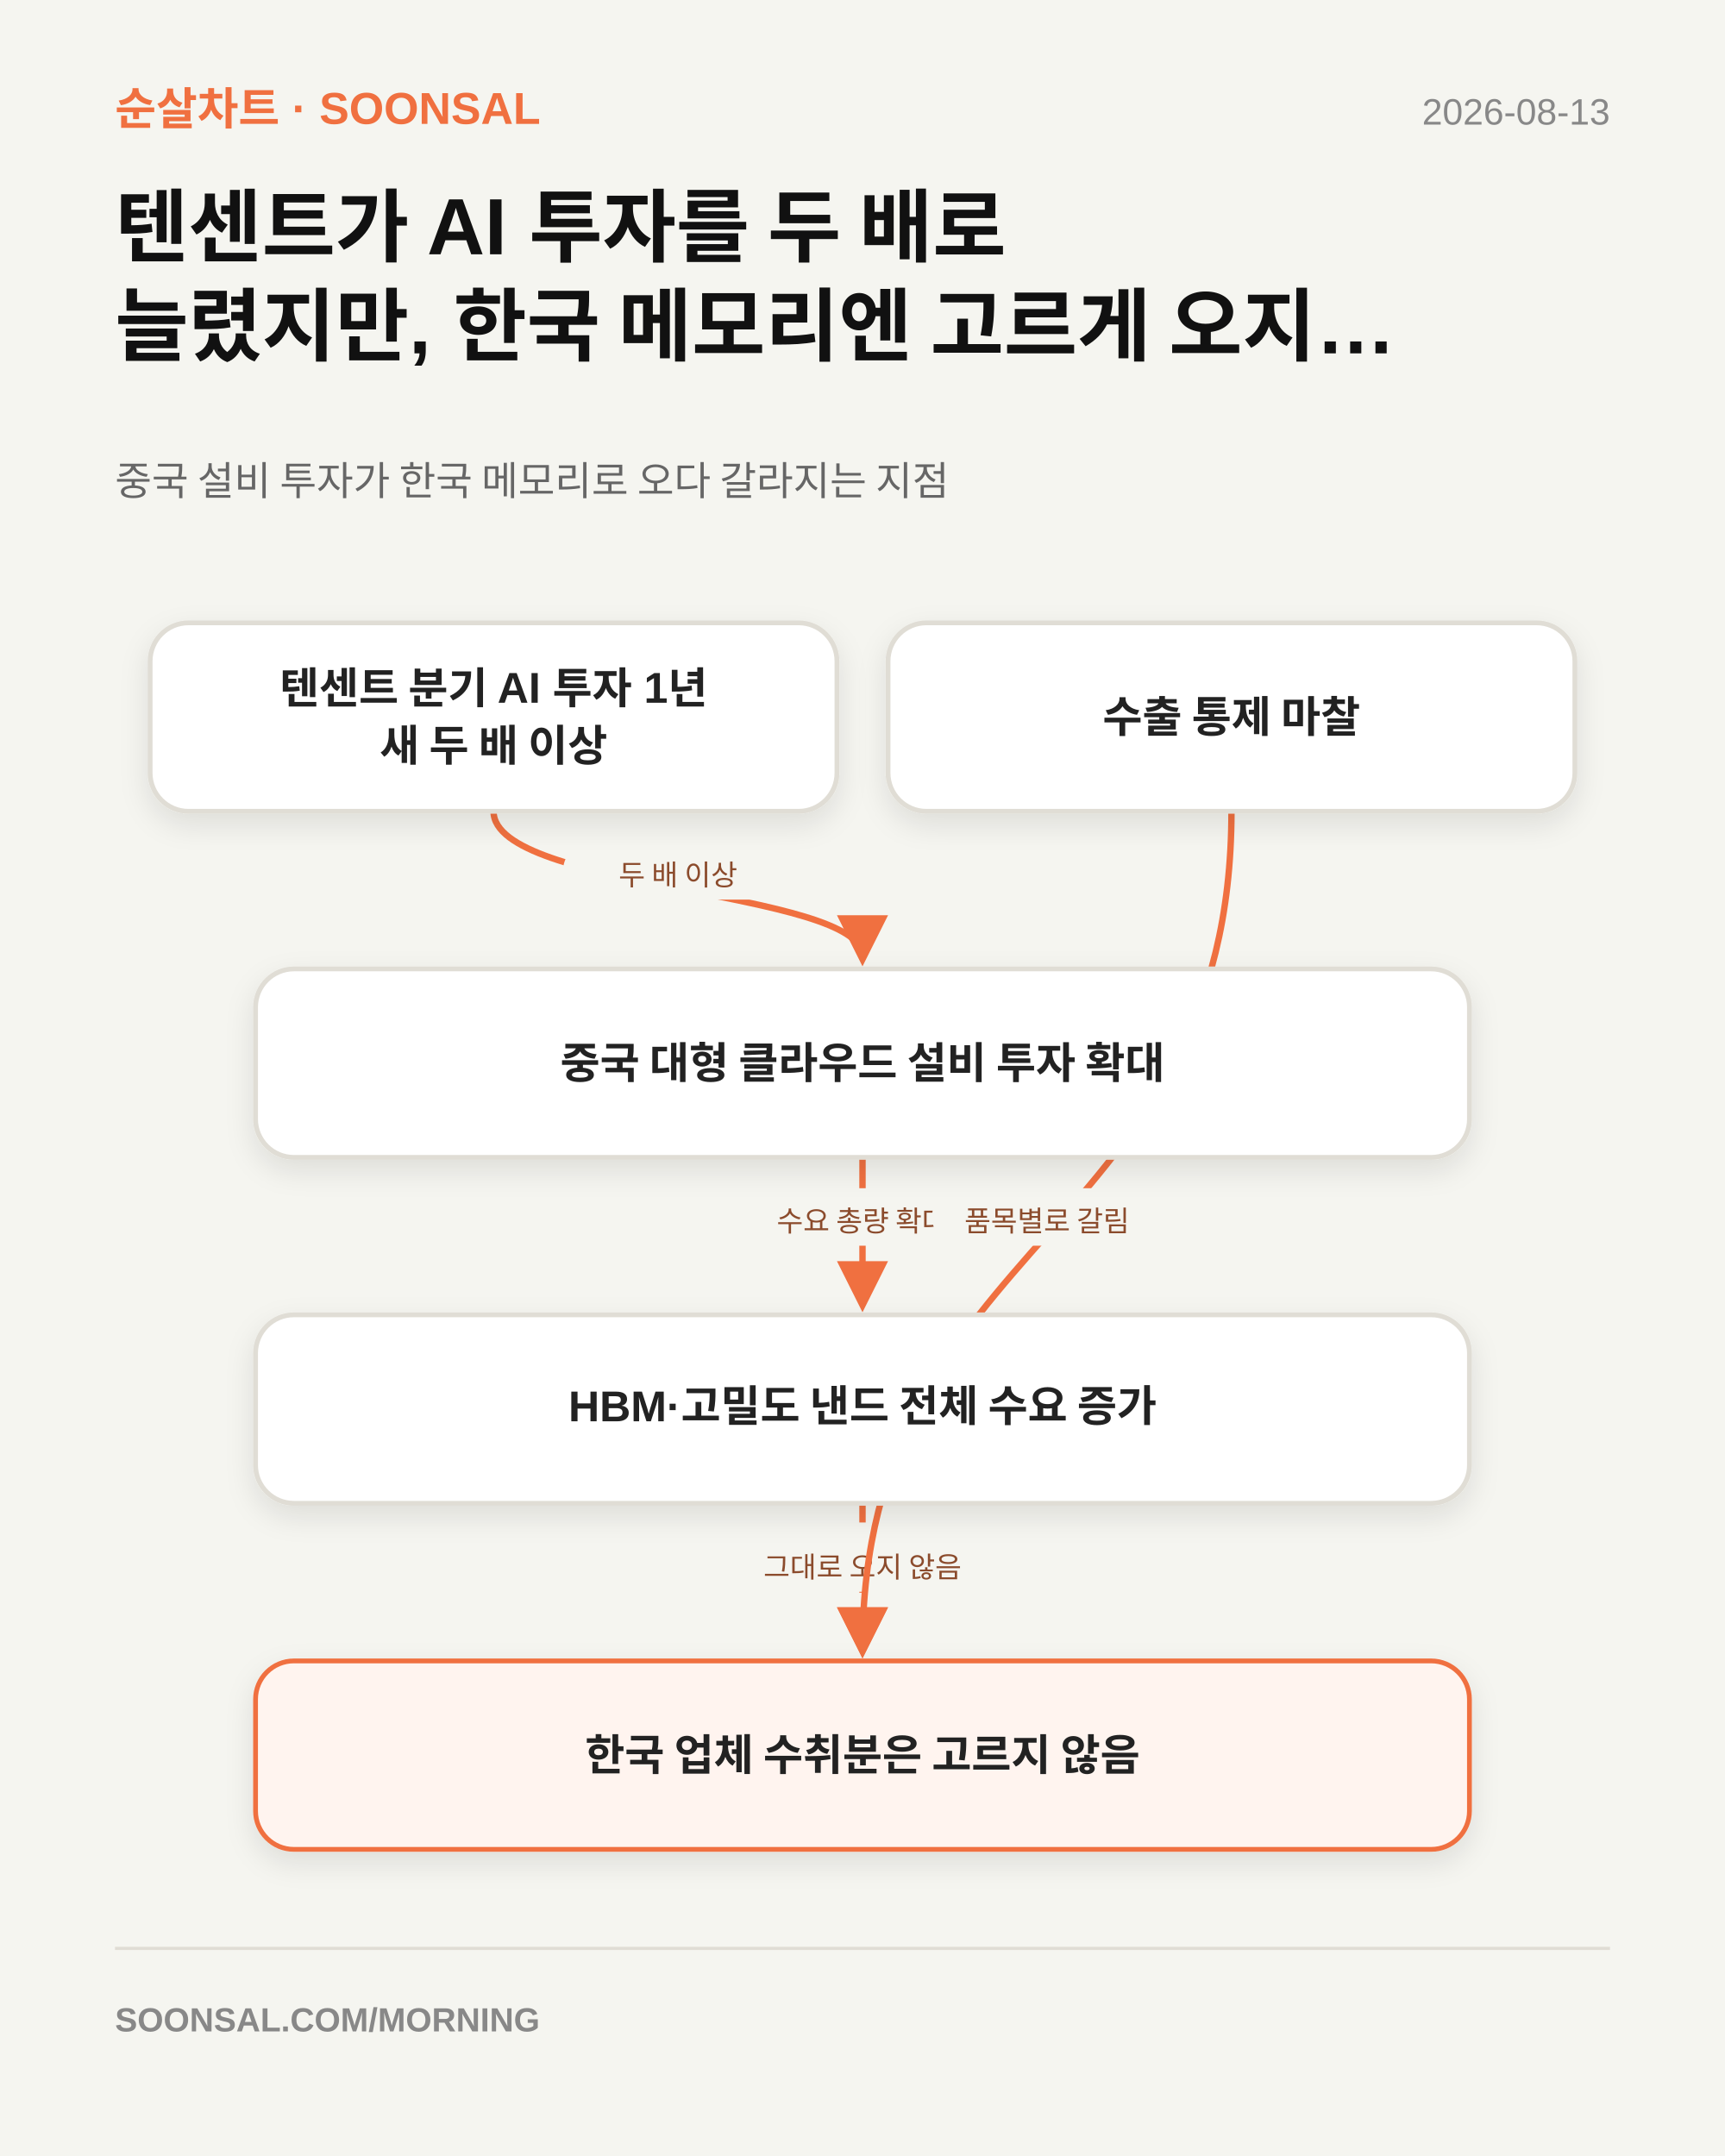
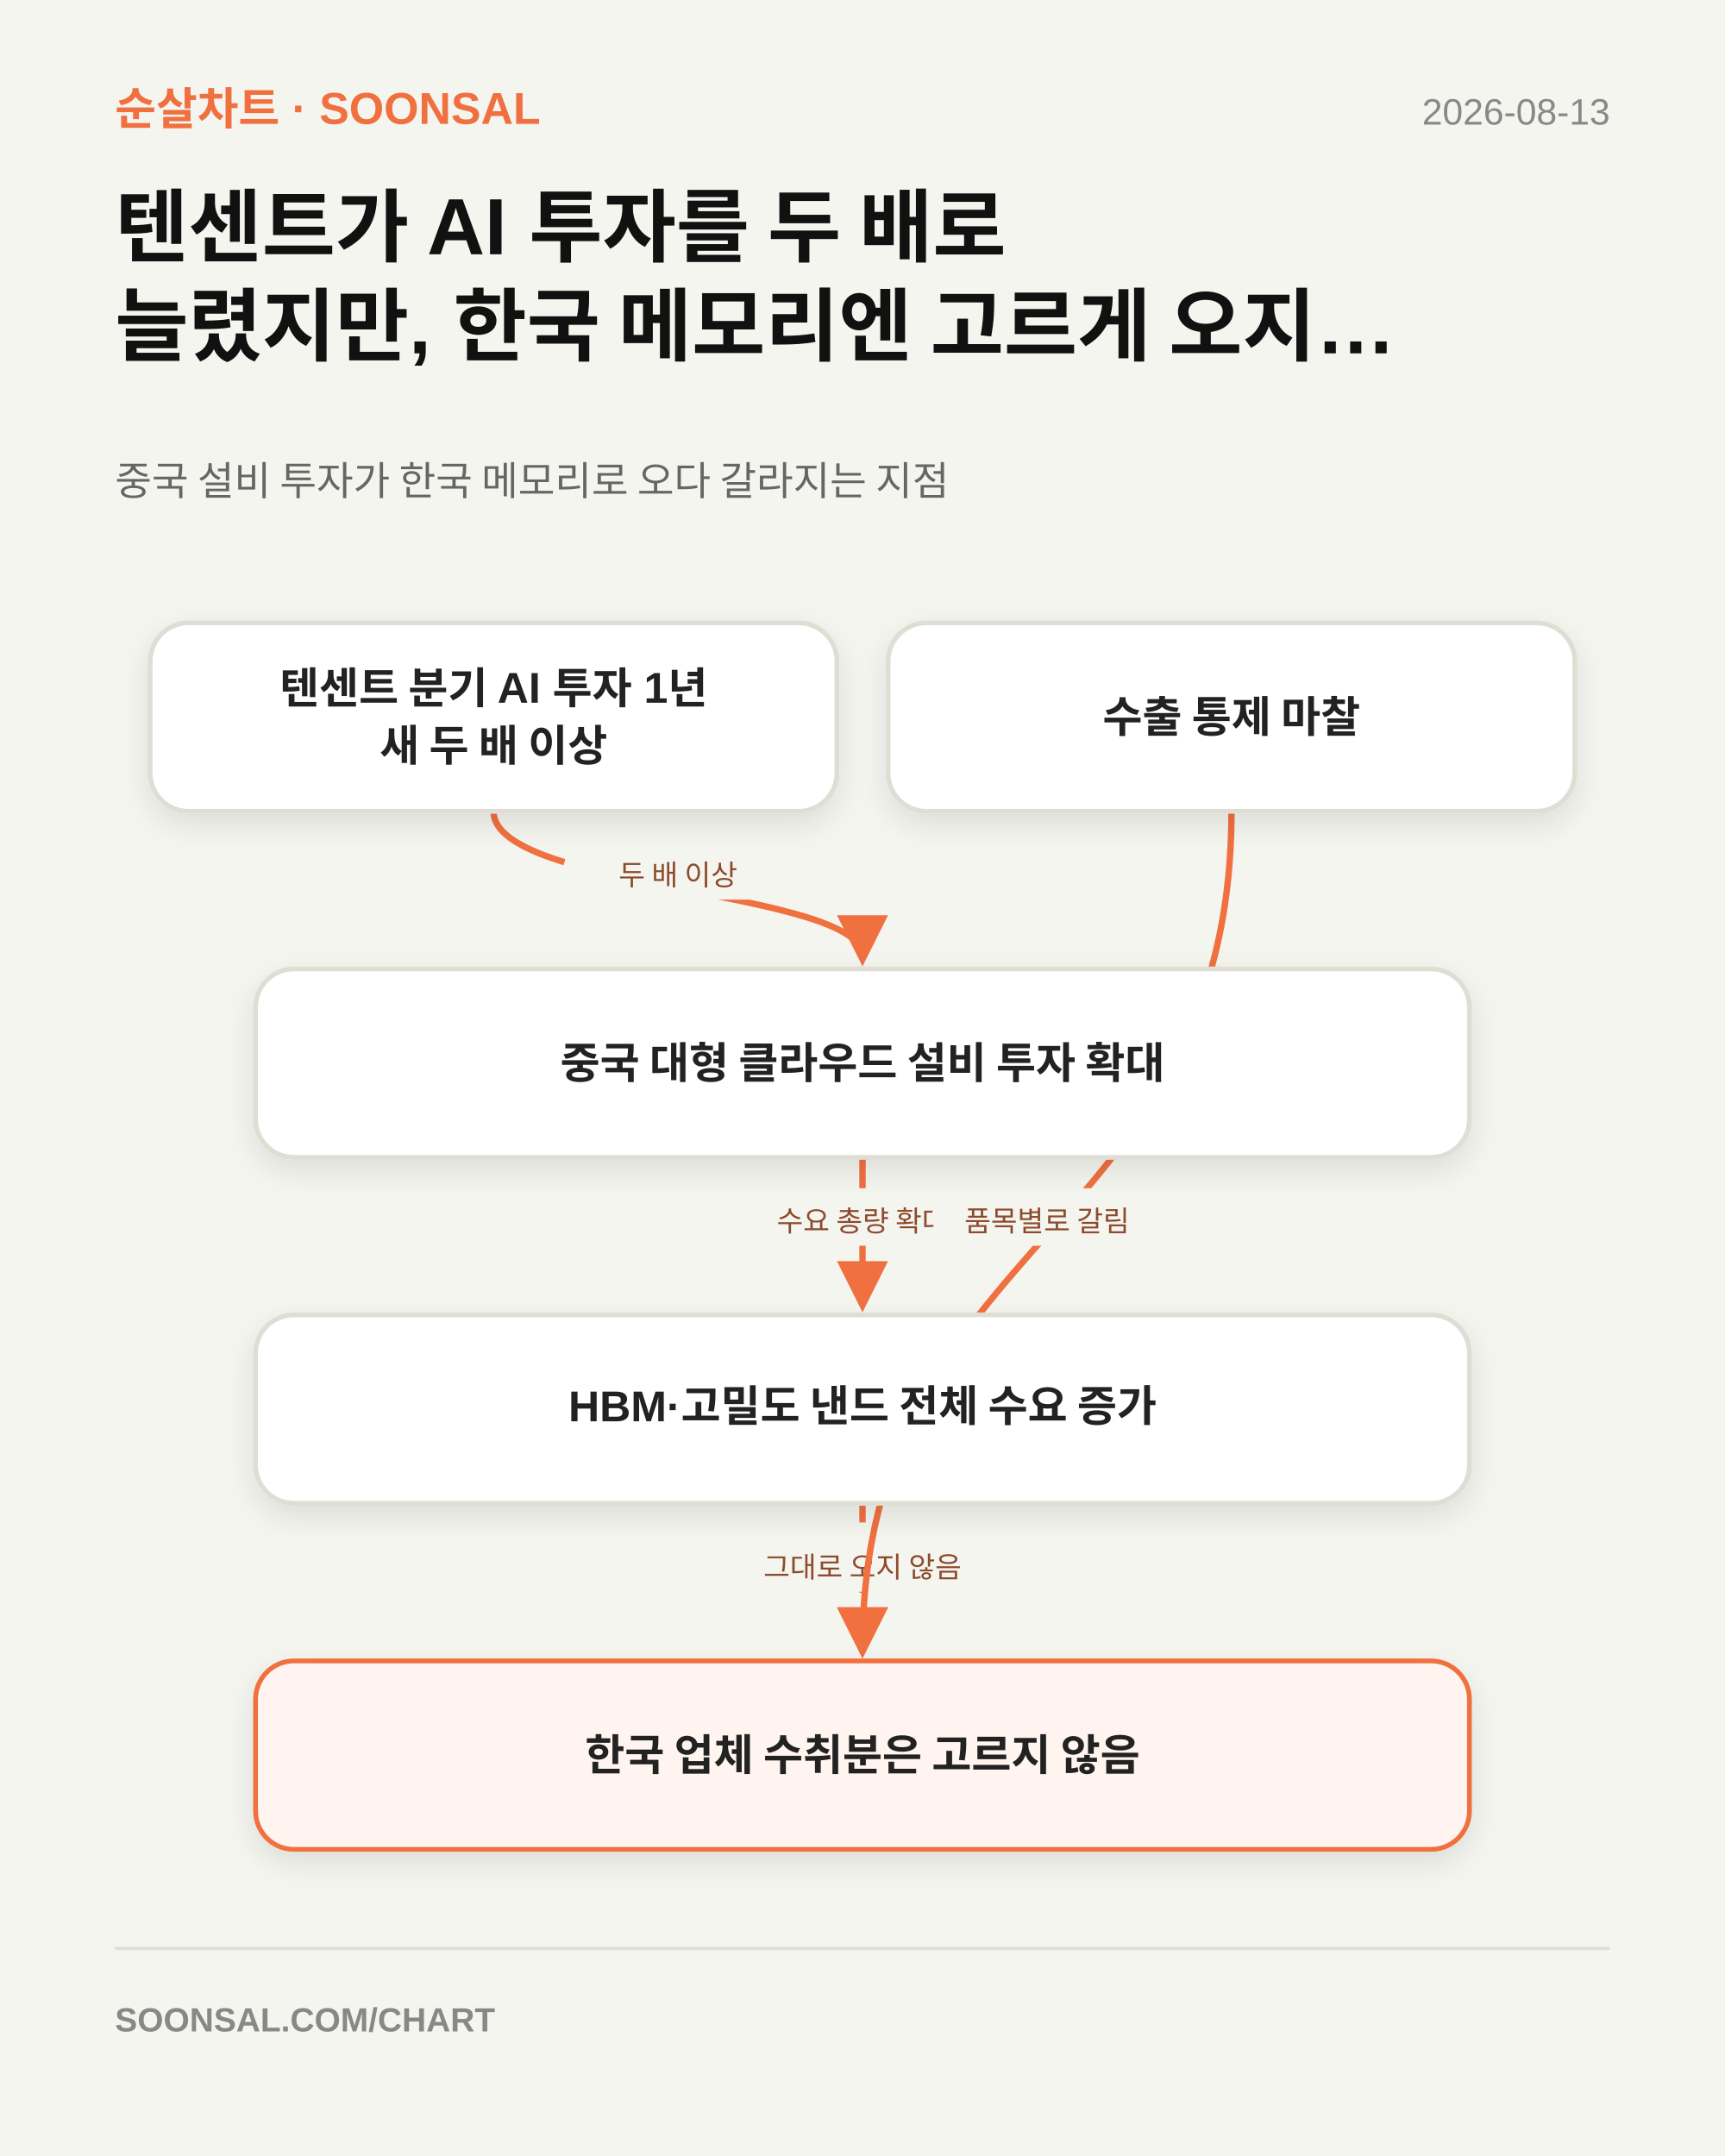
<svg xmlns="http://www.w3.org/2000/svg" width="1080" height="1350" viewBox="0 0 1080 1350">
  <defs>
    <filter id="shadow" x="-20%" y="-20%" width="140%" height="160%">
      <feDropShadow dx="0" dy="7" stdDeviation="9" flood-color="#111111" flood-opacity=".10" />
    </filter>
    <marker id="arrow" viewBox="0 0 10 10" refX="8" refY="5" markerWidth="8" markerHeight="8" orient="auto-start-reverse">
      <path d="M 0 0 L 10 5 L 0 10 z" fill="#F07040" />
    </marker>
  </defs>
  <rect width="1080" height="1350" fill="#F5F5F0" />
  <text x="72" y="78" font-family="Apple SD Gothic Neo,Malgun Gothic,Arial,sans-serif" font-size="28" font-weight="800" fill="#F07040">순살차트 · SOONSAL</text>
  <text x="1008" y="78" text-anchor="end" font-family="Apple SD Gothic Neo,Malgun Gothic,Arial,sans-serif" font-size="23" fill="#888888">2026-08-13</text>
  <text x="72" y="160" font-family="Apple SD Gothic Neo,Malgun Gothic,Arial,sans-serif" font-size="50" font-weight="800" fill="#111111">텐센트가 AI 투자를 두 배로</text>
  <text x="72" y="222" font-family="Apple SD Gothic Neo,Malgun Gothic,Arial,sans-serif" font-size="50" font-weight="800" fill="#111111">늘렸지만, 한국 메모리엔 고르게 오지…</text>
  <text x="72" y="310" font-family="Apple SD Gothic Neo,Malgun Gothic,Arial,sans-serif" font-size="25" fill="#666666">중국 설비 투자가 한국 메모리로 오다 갈라지는 지점</text>
  <path d="M 309.0 508.0 C 309.0 557.3, 540.0 557.3, 540.0 598.7" fill="none" stroke="#F07040" stroke-width="4" marker-end="url(#arrow)" />
  <rect x="352.5" y="527.3" width="144" height="36" rx="18" fill="#F5F5F0" />
  <text x="424.5" y="554.3" text-anchor="middle" font-family="Apple SD Gothic Neo,Malgun Gothic,Arial,sans-serif" font-size="18" fill="#8B4B2C">두 배 이상</text>
  <path d="M 540.0 724.7 C 540.0 774.0, 540.0 774.0, 540.0 815.3" fill="none" stroke="#F07040" stroke-width="4" marker-end="url(#arrow)" />
  <rect x="468.0" y="744.0" width="144" height="36" rx="18" fill="#F5F5F0" />
  <text x="540.0" y="771.0" text-anchor="middle" font-family="Apple SD Gothic Neo,Malgun Gothic,Arial,sans-serif" font-size="18" fill="#8B4B2C">수요 총량 확대</text>
  <path d="M 540.0 941.3 C 540.0 990.7, 540.0 990.7, 540.0 1032.0" fill="none" stroke="#F07040" stroke-width="4" stroke-dasharray="12 10" marker-end="url(#arrow)" />
  <rect x="468.0" y="960.7" width="144" height="36" rx="18" fill="#F5F5F0" />
  <text x="540.0" y="987.7" text-anchor="middle" font-family="Apple SD Gothic Neo,Malgun Gothic,Arial,sans-serif" font-size="18" fill="#8B4B2C">그대로 오지 않음</text>
  <path d="M 771.0 508.0 C 771.0 774.0, 540.0 774.0, 540.0 1032.0" fill="none" stroke="#F07040" stroke-width="4" marker-end="url(#arrow)" />
  <rect x="583.5" y="744.0" width="144" height="36" rx="18" fill="#F5F5F0" />
  <text x="655.5" y="771.0" text-anchor="middle" font-family="Apple SD Gothic Neo,Malgun Gothic,Arial,sans-serif" font-size="18" fill="#8B4B2C">품목별로 갈림</text>
  <rect x="94.0" y="390.0" width="430.0" height="118" rx="24" fill="#FFFFFF" stroke="#E0DDD5" stroke-width="3" filter="url(#shadow)" />
  <text x="309.0" y="431.0" text-anchor="middle" dominant-baseline="middle" font-family="Apple SD Gothic Neo,Malgun Gothic,Arial,sans-serif" font-size="27" font-weight="700" fill="#222222">텐센트 분기 AI 투자 1년</text>
  <text x="309.0" y="467.0" text-anchor="middle" dominant-baseline="middle" font-family="Apple SD Gothic Neo,Malgun Gothic,Arial,sans-serif" font-size="27" font-weight="700" fill="#222222">새 두 배 이상</text>
  <rect x="556.0" y="390.0" width="430.0" height="118" rx="24" fill="#FFFFFF" stroke="#E0DDD5" stroke-width="3" filter="url(#shadow)" />
  <text x="771.0" y="449.0" text-anchor="middle" dominant-baseline="middle" font-family="Apple SD Gothic Neo,Malgun Gothic,Arial,sans-serif" font-size="27" font-weight="700" fill="#222222">수출 통제 마찰</text>
  <rect x="160.0" y="606.7" width="760.0" height="118" rx="24" fill="#FFFFFF" stroke="#E0DDD5" stroke-width="3" filter="url(#shadow)" />
  <text x="540.0" y="665.7" text-anchor="middle" dominant-baseline="middle" font-family="Apple SD Gothic Neo,Malgun Gothic,Arial,sans-serif" font-size="27" font-weight="700" fill="#222222">중국 대형 클라우드 설비 투자 확대</text>
  <rect x="160.0" y="823.3" width="760.0" height="118" rx="24" fill="#FFFFFF" stroke="#E0DDD5" stroke-width="3" filter="url(#shadow)" />
  <text x="540.0" y="882.3" text-anchor="middle" dominant-baseline="middle" font-family="Apple SD Gothic Neo,Malgun Gothic,Arial,sans-serif" font-size="27" font-weight="700" fill="#222222">HBM·고밀도 낸드 전체 수요 증가</text>
  <rect x="160.0" y="1040.0" width="760.0" height="118" rx="24" fill="#FFF4EF" stroke="#F07040" stroke-width="3" filter="url(#shadow)" />
  <text x="540.0" y="1099.0" text-anchor="middle" dominant-baseline="middle" font-family="Apple SD Gothic Neo,Malgun Gothic,Arial,sans-serif" font-size="27" font-weight="700" fill="#222222">한국 업체 수취분은 고르지 않음</text>
  <line x1="72" y1="1220" x2="1008" y2="1220" stroke="#E0DDD5" stroke-width="2" />
-   <text x="72" y="1272" font-family="Apple SD Gothic Neo,Malgun Gothic,Arial,sans-serif" font-size="21" font-weight="700" fill="#888888">SOONSAL.COM/MORNING</text>
+   <text x="72" y="1272" font-family="Apple SD Gothic Neo,Malgun Gothic,Arial,sans-serif" font-size="21" font-weight="700" fill="#888888">SOONSAL.COM/CHART</text>
</svg>
